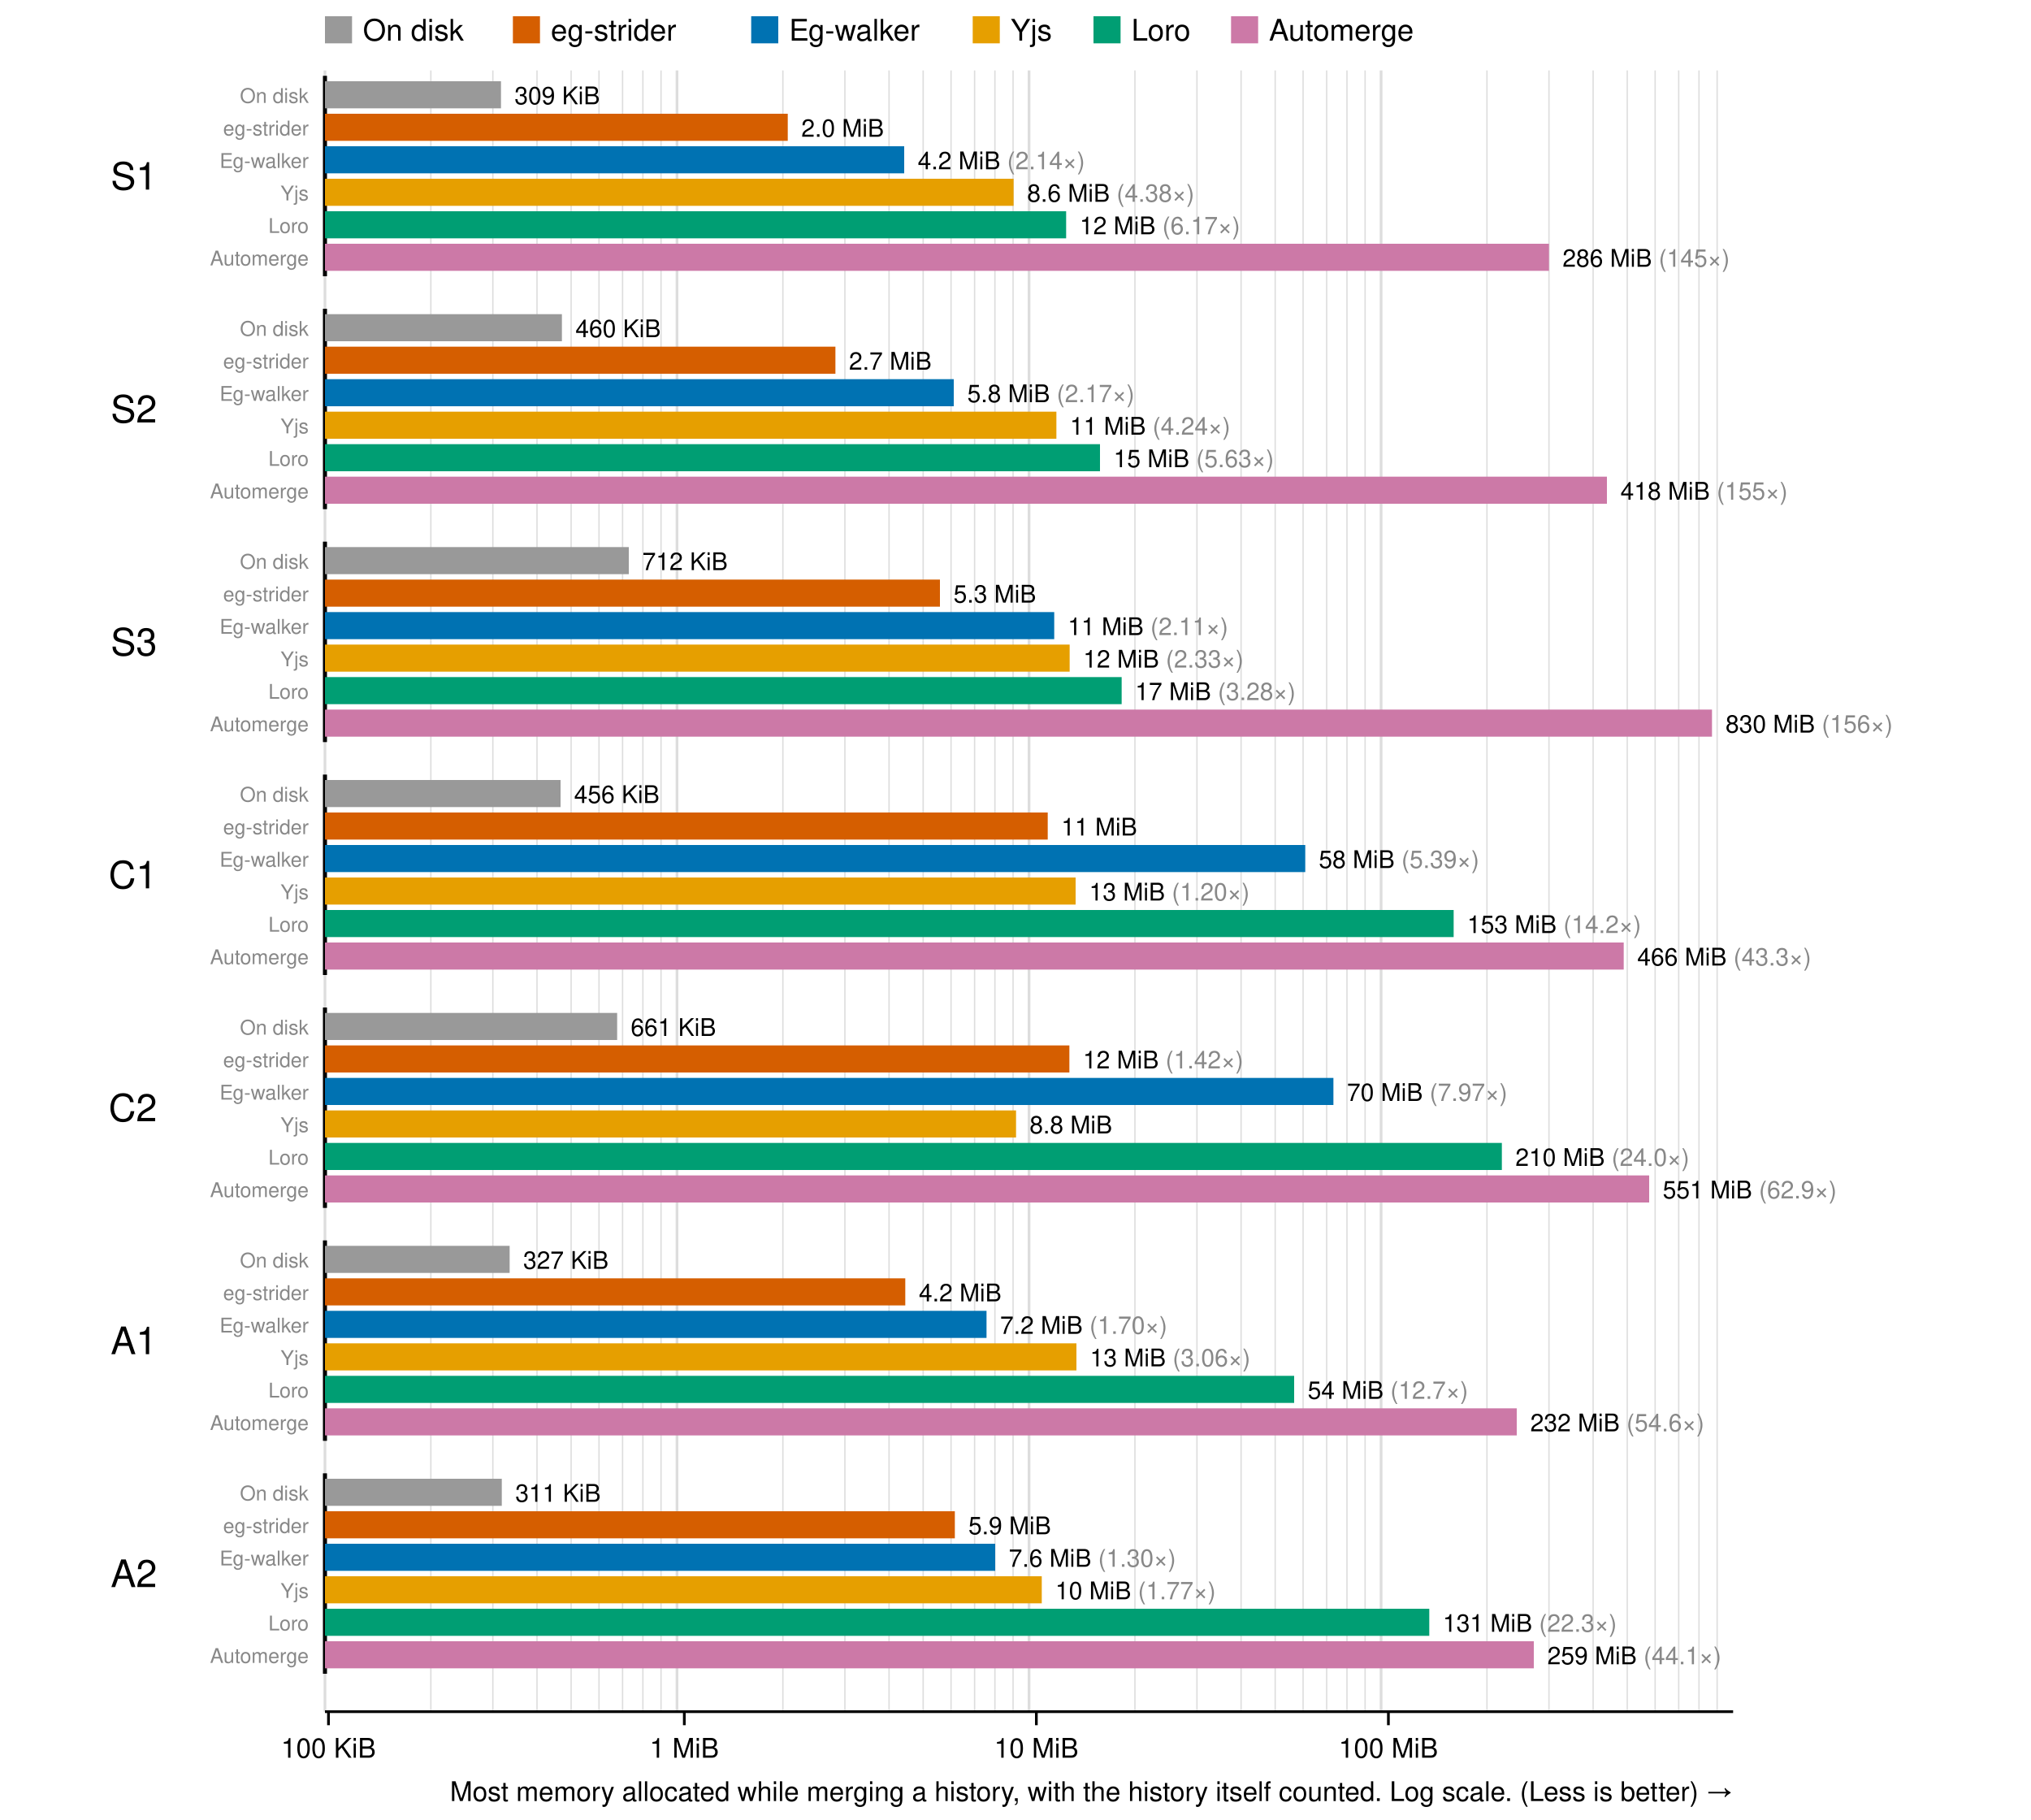
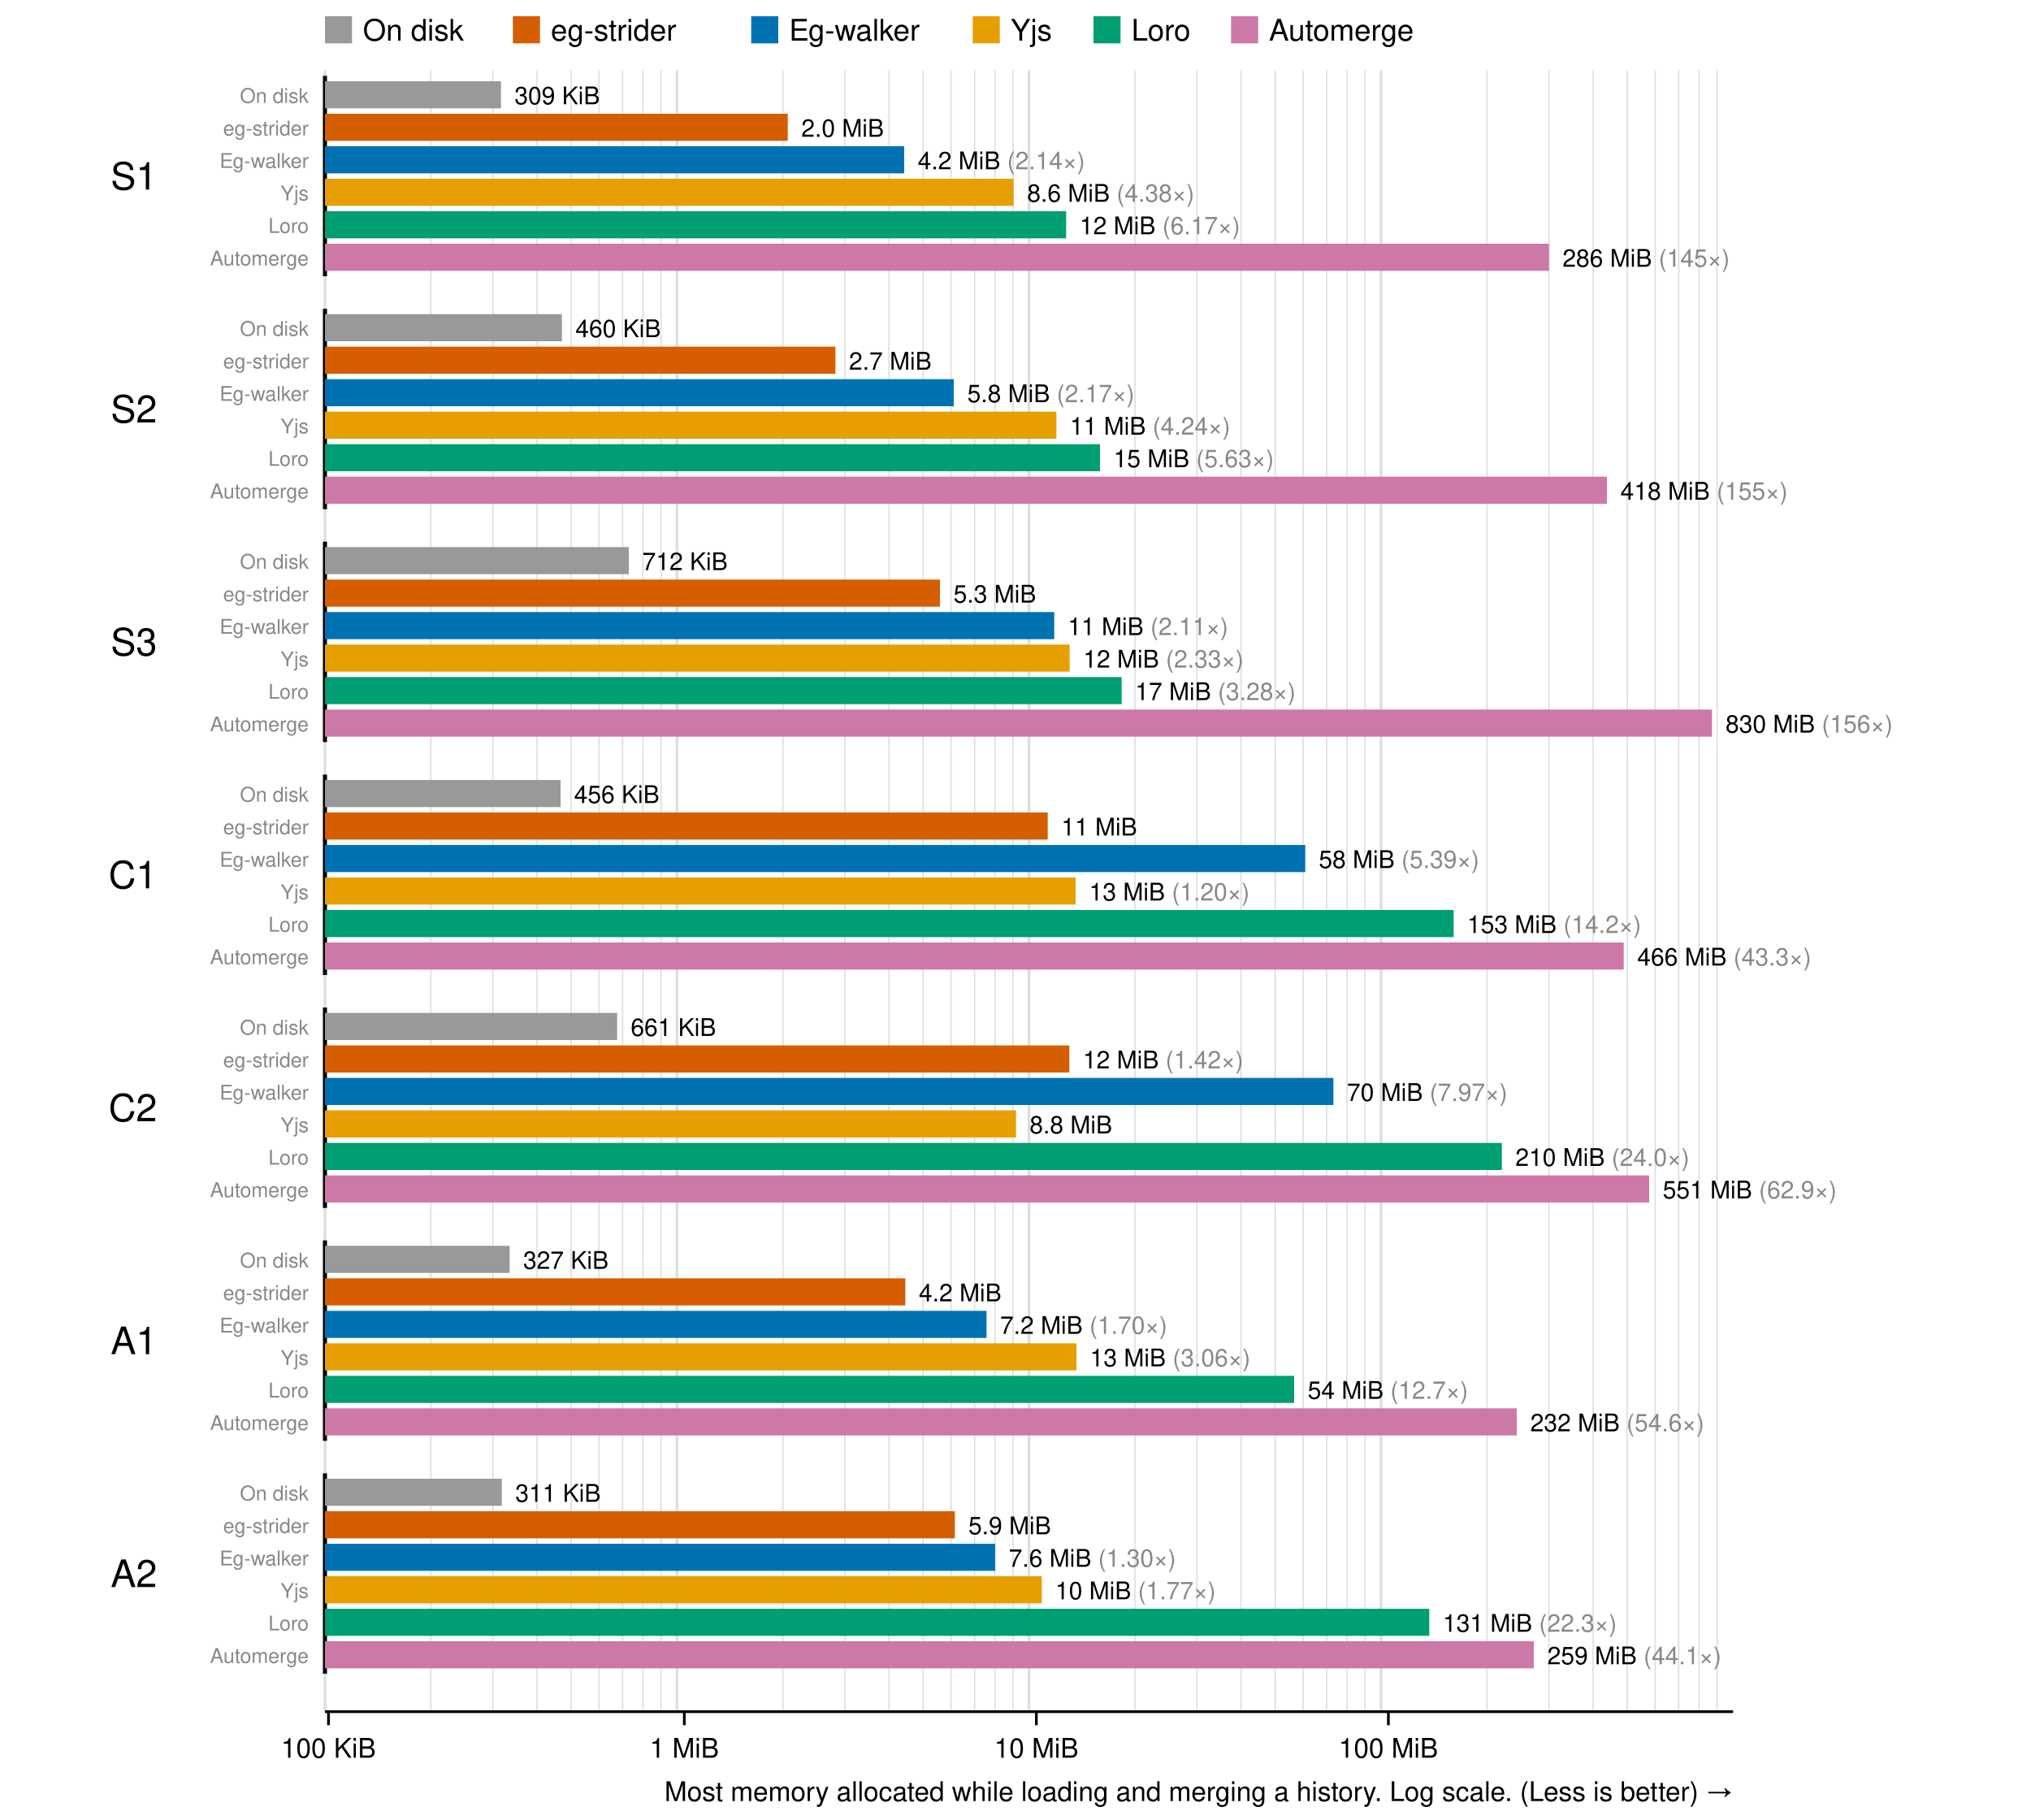
<svg xmlns="http://www.w3.org/2000/svg" viewBox="0 0 750 672" font-family="Helvetica, Arial, sans-serif">
  <rect width="750" height="672" fill="white" />
  <rect x="120" y="6" width="10" height="10" fill="#999999" />
  <text x="134" y="15" font-size="11">On disk</text>
  <rect x="189.4" y="6" width="10" height="10" fill="#d55e00" />
  <text x="203.4" y="15" font-size="11">eg-strider</text>
  <rect x="277.4" y="6" width="10" height="10" fill="#0072b2" />
  <text x="291.4" y="15" font-size="11">Eg-walker</text>
  <rect x="359.2" y="6" width="10" height="10" fill="#e69f00" />
  <text x="373.2" y="15" font-size="11">Yjs</text>
  <rect x="403.8" y="6" width="10" height="10" fill="#009e73" />
  <text x="417.8" y="15" font-size="11">Loro</text>
  <rect x="454.6" y="6" width="10" height="10" fill="#cc79a7" />
  <text x="468.6" y="15" font-size="11">Automerge</text>
  <line x1="120.0" y1="26" x2="120.0" y2="632" stroke="#ddd" stroke-width="1" />
  <line x1="159.1" y1="26" x2="159.1" y2="632" stroke="#ddd" stroke-width="0.5" />
  <line x1="182.0" y1="26" x2="182.0" y2="632" stroke="#ddd" stroke-width="0.5" />
  <line x1="198.3" y1="26" x2="198.3" y2="632" stroke="#ddd" stroke-width="0.5" />
  <line x1="210.9" y1="26" x2="210.9" y2="632" stroke="#ddd" stroke-width="0.5" />
  <line x1="221.2" y1="26" x2="221.2" y2="632" stroke="#ddd" stroke-width="0.5" />
  <line x1="229.9" y1="26" x2="229.9" y2="632" stroke="#ddd" stroke-width="0.5" />
  <line x1="237.4" y1="26" x2="237.4" y2="632" stroke="#ddd" stroke-width="0.5" />
  <line x1="244.1" y1="26" x2="244.1" y2="632" stroke="#ddd" stroke-width="0.5" />
  <line x1="250.0" y1="26" x2="250.0" y2="632" stroke="#ddd" stroke-width="1" />
  <line x1="289.1" y1="26" x2="289.1" y2="632" stroke="#ddd" stroke-width="0.5" />
  <line x1="312.0" y1="26" x2="312.0" y2="632" stroke="#ddd" stroke-width="0.5" />
  <line x1="328.3" y1="26" x2="328.3" y2="632" stroke="#ddd" stroke-width="0.5" />
  <line x1="340.9" y1="26" x2="340.9" y2="632" stroke="#ddd" stroke-width="0.5" />
  <line x1="351.2" y1="26" x2="351.2" y2="632" stroke="#ddd" stroke-width="0.5" />
  <line x1="359.9" y1="26" x2="359.9" y2="632" stroke="#ddd" stroke-width="0.5" />
  <line x1="367.4" y1="26" x2="367.4" y2="632" stroke="#ddd" stroke-width="0.5" />
  <line x1="374.1" y1="26" x2="374.1" y2="632" stroke="#ddd" stroke-width="0.5" />
  <line x1="380.0" y1="26" x2="380.0" y2="632" stroke="#ddd" stroke-width="1" />
  <line x1="419.1" y1="26" x2="419.1" y2="632" stroke="#ddd" stroke-width="0.5" />
  <line x1="442.0" y1="26" x2="442.0" y2="632" stroke="#ddd" stroke-width="0.5" />
  <line x1="458.3" y1="26" x2="458.3" y2="632" stroke="#ddd" stroke-width="0.5" />
  <line x1="470.9" y1="26" x2="470.9" y2="632" stroke="#ddd" stroke-width="0.5" />
  <line x1="481.2" y1="26" x2="481.2" y2="632" stroke="#ddd" stroke-width="0.5" />
  <line x1="489.9" y1="26" x2="489.9" y2="632" stroke="#ddd" stroke-width="0.5" />
  <line x1="497.4" y1="26" x2="497.4" y2="632" stroke="#ddd" stroke-width="0.5" />
  <line x1="504.1" y1="26" x2="504.1" y2="632" stroke="#ddd" stroke-width="0.5" />
  <line x1="510.0" y1="26" x2="510.0" y2="632" stroke="#ddd" stroke-width="1" />
  <line x1="549.1" y1="26" x2="549.1" y2="632" stroke="#ddd" stroke-width="0.5" />
  <line x1="572.0" y1="26" x2="572.0" y2="632" stroke="#ddd" stroke-width="0.5" />
  <line x1="588.3" y1="26" x2="588.3" y2="632" stroke="#ddd" stroke-width="0.5" />
  <line x1="600.9" y1="26" x2="600.9" y2="632" stroke="#ddd" stroke-width="0.5" />
  <line x1="611.2" y1="26" x2="611.2" y2="632" stroke="#ddd" stroke-width="0.5" />
  <line x1="619.9" y1="26" x2="619.9" y2="632" stroke="#ddd" stroke-width="0.5" />
  <line x1="627.4" y1="26" x2="627.4" y2="632" stroke="#ddd" stroke-width="0.5" />
  <line x1="634.1" y1="26" x2="634.1" y2="632" stroke="#ddd" stroke-width="0.5" />
  <line x1="121.3" y1="632" x2="121.3" y2="637" stroke="black" />
  <text x="121.3" y="649" font-size="10" text-anchor="middle">100 KiB</text>
  <line x1="252.7" y1="632" x2="252.7" y2="637" stroke="black" />
  <text x="252.7" y="649" font-size="10" text-anchor="middle">1 MiB</text>
  <line x1="382.7" y1="632" x2="382.7" y2="637" stroke="black" />
  <text x="382.7" y="649" font-size="10" text-anchor="middle">10 MiB</text>
  <line x1="512.7" y1="632" x2="512.7" y2="637" stroke="black" />
  <text x="512.7" y="649" font-size="10" text-anchor="middle">100 MiB</text>
  <line x1="120" y1="632" x2="640" y2="632" stroke="black" />
-   <text x="640" y="665" font-size="10" text-anchor="end">Most memory allocated while merging a history, with the history itself counted. Log scale. (Less is better) →</text>
+   <text x="640" y="665" font-size="10" text-anchor="end">Most memory allocated while loading and merging a history. Log scale. (Less is better) →</text>
  <text x="58" y="70.0" font-size="14" text-anchor="end">S1</text>
  <line x1="120" y1="28" x2="120" y2="102" stroke="black" stroke-width="1.5" />
  <text x="114" y="38" font-size="7.5" fill="#888" text-anchor="end">On disk</text>
  <rect x="120" y="30" width="65.0" height="10" fill="#999999" />
  <text x="190.0" y="38.5" font-size="9">309 KiB</text>
  <text x="114" y="50" font-size="7.5" fill="#888" text-anchor="end">eg-strider</text>
  <rect x="120" y="42" width="170.9" height="10" fill="#d55e00" />
  <text x="295.9" y="50.5" font-size="9">2.0 MiB</text>
  <text x="114" y="62" font-size="7.5" fill="#888" text-anchor="end">Eg-walker</text>
  <rect x="120" y="54" width="213.9" height="10" fill="#0072b2" />
  <text x="338.9" y="62.5" font-size="9">4.2 MiB <tspan fill="#888">(2.14×)</tspan>
  </text>
  <text x="114" y="74" font-size="7.5" fill="#888" text-anchor="end">Yjs</text>
  <rect x="120" y="66" width="254.3" height="10" fill="#e69f00" />
  <text x="379.3" y="74.5" font-size="9">8.6 MiB <tspan fill="#888">(4.38×)</tspan>
  </text>
  <text x="114" y="86" font-size="7.5" fill="#888" text-anchor="end">Loro</text>
  <rect x="120" y="78" width="273.7" height="10" fill="#009e73" />
  <text x="398.7" y="86.5" font-size="9">12 MiB <tspan fill="#888">(6.17×)</tspan>
  </text>
  <text x="114" y="98" font-size="7.5" fill="#888" text-anchor="end">Automerge</text>
  <rect x="120" y="90" width="452.0" height="10" fill="#cc79a7" />
  <text x="577.0" y="98.5" font-size="9">286 MiB <tspan fill="#888">(145×)</tspan>
  </text>
  <text x="58" y="156.0" font-size="14" text-anchor="end">S2</text>
  <line x1="120" y1="114" x2="120" y2="188" stroke="black" stroke-width="1.5" />
  <text x="114" y="124" font-size="7.5" fill="#888" text-anchor="end">On disk</text>
  <rect x="120" y="116" width="87.5" height="10" fill="#999999" />
  <text x="212.5" y="124.5" font-size="9">460 KiB</text>
  <text x="114" y="136" font-size="7.5" fill="#888" text-anchor="end">eg-strider</text>
  <rect x="120" y="128" width="188.5" height="10" fill="#d55e00" />
  <text x="313.5" y="136.5" font-size="9">2.7 MiB</text>
  <text x="114" y="148" font-size="7.5" fill="#888" text-anchor="end">Eg-walker</text>
  <rect x="120" y="140" width="232.2" height="10" fill="#0072b2" />
  <text x="357.2" y="148.5" font-size="9">5.8 MiB <tspan fill="#888">(2.17×)</tspan>
  </text>
  <text x="114" y="160" font-size="7.5" fill="#888" text-anchor="end">Yjs</text>
  <rect x="120" y="152" width="270.1" height="10" fill="#e69f00" />
  <text x="395.1" y="160.5" font-size="9">11 MiB <tspan fill="#888">(4.24×)</tspan>
  </text>
  <text x="114" y="172" font-size="7.5" fill="#888" text-anchor="end">Loro</text>
  <rect x="120" y="164" width="286.2" height="10" fill="#009e73" />
  <text x="411.2" y="172.5" font-size="9">15 MiB <tspan fill="#888">(5.63×)</tspan>
  </text>
  <text x="114" y="184" font-size="7.5" fill="#888" text-anchor="end">Automerge</text>
  <rect x="120" y="176" width="473.4" height="10" fill="#cc79a7" />
  <text x="598.4" y="184.5" font-size="9">418 MiB <tspan fill="#888">(155×)</tspan>
  </text>
  <text x="58" y="242.0" font-size="14" text-anchor="end">S3</text>
  <line x1="120" y1="200" x2="120" y2="274" stroke="black" stroke-width="1.5" />
  <text x="114" y="210" font-size="7.5" fill="#888" text-anchor="end">On disk</text>
  <rect x="120" y="202" width="112.2" height="10" fill="#999999" />
  <text x="237.2" y="210.5" font-size="9">712 KiB</text>
  <text x="114" y="222" font-size="7.5" fill="#888" text-anchor="end">eg-strider</text>
  <rect x="120" y="214" width="227.1" height="10" fill="#d55e00" />
  <text x="352.1" y="222.5" font-size="9">5.3 MiB</text>
  <text x="114" y="234" font-size="7.5" fill="#888" text-anchor="end">Eg-walker</text>
  <rect x="120" y="226" width="269.3" height="10" fill="#0072b2" />
  <text x="394.3" y="234.5" font-size="9">11 MiB <tspan fill="#888">(2.11×)</tspan>
  </text>
  <text x="114" y="246" font-size="7.5" fill="#888" text-anchor="end">Yjs</text>
  <rect x="120" y="238" width="275.0" height="10" fill="#e69f00" />
  <text x="400.0" y="246.5" font-size="9">12 MiB <tspan fill="#888">(2.33×)</tspan>
  </text>
  <text x="114" y="258" font-size="7.5" fill="#888" text-anchor="end">Loro</text>
  <rect x="120" y="250" width="294.2" height="10" fill="#009e73" />
  <text x="419.2" y="258.5" font-size="9">17 MiB <tspan fill="#888">(3.28×)</tspan>
  </text>
  <text x="114" y="270" font-size="7.5" fill="#888" text-anchor="end">Automerge</text>
  <rect x="120" y="262" width="512.2" height="10" fill="#cc79a7" />
  <text x="637.2" y="270.5" font-size="9">830 MiB <tspan fill="#888">(156×)</tspan>
  </text>
  <text x="58" y="328.0" font-size="14" text-anchor="end">C1</text>
  <line x1="120" y1="286" x2="120" y2="360" stroke="black" stroke-width="1.5" />
  <text x="114" y="296" font-size="7.5" fill="#888" text-anchor="end">On disk</text>
  <rect x="120" y="288" width="87.0" height="10" fill="#999999" />
  <text x="212.0" y="296.5" font-size="9">456 KiB</text>
  <text x="114" y="308" font-size="7.5" fill="#888" text-anchor="end">eg-strider</text>
  <rect x="120" y="300" width="266.9" height="10" fill="#d55e00" />
  <text x="391.9" y="308.5" font-size="9">11 MiB</text>
  <text x="114" y="320" font-size="7.5" fill="#888" text-anchor="end">Eg-walker</text>
  <rect x="120" y="312" width="362.0" height="10" fill="#0072b2" />
  <text x="487.0" y="320.5" font-size="9">58 MiB <tspan fill="#888">(5.39×)</tspan>
  </text>
  <text x="114" y="332" font-size="7.5" fill="#888" text-anchor="end">Yjs</text>
  <rect x="120" y="324" width="277.2" height="10" fill="#e69f00" />
  <text x="402.2" y="332.5" font-size="9">13 MiB <tspan fill="#888">(1.20×)</tspan>
  </text>
  <text x="114" y="344" font-size="7.5" fill="#888" text-anchor="end">Loro</text>
  <rect x="120" y="336" width="416.8" height="10" fill="#009e73" />
  <text x="541.8" y="344.5" font-size="9">153 MiB <tspan fill="#888">(14.2×)</tspan>
  </text>
  <text x="114" y="356" font-size="7.5" fill="#888" text-anchor="end">Automerge</text>
  <rect x="120" y="348" width="479.6" height="10" fill="#cc79a7" />
  <text x="604.6" y="356.5" font-size="9">466 MiB <tspan fill="#888">(43.3×)</tspan>
  </text>
  <text x="58" y="414.0" font-size="14" text-anchor="end">C2</text>
  <line x1="120" y1="372" x2="120" y2="446" stroke="black" stroke-width="1.5" />
  <text x="114" y="382" font-size="7.5" fill="#888" text-anchor="end">On disk</text>
  <rect x="120" y="374" width="107.9" height="10" fill="#999999" />
  <text x="232.9" y="382.5" font-size="9">661 KiB</text>
  <text x="114" y="394" font-size="7.5" fill="#888" text-anchor="end">eg-strider</text>
  <rect x="120" y="386" width="274.9" height="10" fill="#d55e00" />
  <text x="399.9" y="394.5" font-size="9">12 MiB <tspan fill="#888">(1.42×)</tspan>
  </text>
  <text x="114" y="406" font-size="7.5" fill="#888" text-anchor="end">Eg-walker</text>
  <rect x="120" y="398" width="372.4" height="10" fill="#0072b2" />
  <text x="497.4" y="406.5" font-size="9">70 MiB <tspan fill="#888">(7.97×)</tspan>
  </text>
  <text x="114" y="418" font-size="7.5" fill="#888" text-anchor="end">Yjs</text>
  <rect x="120" y="410" width="255.2" height="10" fill="#e69f00" />
  <text x="380.2" y="418.5" font-size="9">8.8 MiB</text>
  <text x="114" y="430" font-size="7.5" fill="#888" text-anchor="end">Loro</text>
  <rect x="120" y="422" width="434.6" height="10" fill="#009e73" />
  <text x="559.6" y="430.5" font-size="9">210 MiB <tspan fill="#888">(24.0×)</tspan>
  </text>
  <text x="114" y="442" font-size="7.5" fill="#888" text-anchor="end">Automerge</text>
  <rect x="120" y="434" width="489.0" height="10" fill="#cc79a7" />
  <text x="614.0" y="442.5" font-size="9">551 MiB <tspan fill="#888">(62.9×)</tspan>
  </text>
  <text x="58" y="500.0" font-size="14" text-anchor="end">A1</text>
  <line x1="120" y1="458" x2="120" y2="532" stroke="black" stroke-width="1.5" />
  <text x="114" y="468" font-size="7.5" fill="#888" text-anchor="end">On disk</text>
  <rect x="120" y="460" width="68.2" height="10" fill="#999999" />
  <text x="193.2" y="468.5" font-size="9">327 KiB</text>
  <text x="114" y="480" font-size="7.5" fill="#888" text-anchor="end">eg-strider</text>
  <rect x="120" y="472" width="214.3" height="10" fill="#d55e00" />
  <text x="339.3" y="480.5" font-size="9">4.2 MiB</text>
  <text x="114" y="492" font-size="7.5" fill="#888" text-anchor="end">Eg-walker</text>
  <rect x="120" y="484" width="244.3" height="10" fill="#0072b2" />
  <text x="369.3" y="492.5" font-size="9">7.2 MiB <tspan fill="#888">(1.70×)</tspan>
  </text>
  <text x="114" y="504" font-size="7.5" fill="#888" text-anchor="end">Yjs</text>
  <rect x="120" y="496" width="277.5" height="10" fill="#e69f00" />
  <text x="402.5" y="504.5" font-size="9">13 MiB <tspan fill="#888">(3.06×)</tspan>
  </text>
  <text x="114" y="516" font-size="7.5" fill="#888" text-anchor="end">Loro</text>
  <rect x="120" y="508" width="357.9" height="10" fill="#009e73" />
  <text x="482.9" y="516.5" font-size="9">54 MiB <tspan fill="#888">(12.7×)</tspan>
  </text>
  <text x="114" y="528" font-size="7.5" fill="#888" text-anchor="end">Automerge</text>
  <rect x="120" y="520" width="440.1" height="10" fill="#cc79a7" />
  <text x="565.1" y="528.5" font-size="9">232 MiB <tspan fill="#888">(54.6×)</tspan>
  </text>
  <text x="58" y="586.0" font-size="14" text-anchor="end">A2</text>
  <line x1="120" y1="544" x2="120" y2="618" stroke="black" stroke-width="1.5" />
  <text x="114" y="554" font-size="7.5" fill="#888" text-anchor="end">On disk</text>
  <rect x="120" y="546" width="65.3" height="10" fill="#999999" />
  <text x="190.3" y="554.5" font-size="9">311 KiB</text>
  <text x="114" y="566" font-size="7.5" fill="#888" text-anchor="end">eg-strider</text>
  <rect x="120" y="558" width="232.6" height="10" fill="#d55e00" />
  <text x="357.6" y="566.5" font-size="9">5.9 MiB</text>
  <text x="114" y="578" font-size="7.5" fill="#888" text-anchor="end">Eg-walker</text>
  <rect x="120" y="570" width="247.5" height="10" fill="#0072b2" />
  <text x="372.5" y="578.5" font-size="9">7.6 MiB <tspan fill="#888">(1.30×)</tspan>
  </text>
  <text x="114" y="590" font-size="7.5" fill="#888" text-anchor="end">Yjs</text>
  <rect x="120" y="582" width="264.7" height="10" fill="#e69f00" />
  <text x="389.7" y="590.5" font-size="9">10 MiB <tspan fill="#888">(1.77×)</tspan>
  </text>
  <text x="114" y="602" font-size="7.5" fill="#888" text-anchor="end">Loro</text>
  <rect x="120" y="594" width="407.8" height="10" fill="#009e73" />
  <text x="532.8" y="602.5" font-size="9">131 MiB <tspan fill="#888">(22.3×)</tspan>
  </text>
  <text x="114" y="614" font-size="7.5" fill="#888" text-anchor="end">Automerge</text>
  <rect x="120" y="606" width="446.4" height="10" fill="#cc79a7" />
  <text x="571.4" y="614.5" font-size="9">259 MiB <tspan fill="#888">(44.1×)</tspan>
  </text>
</svg>
